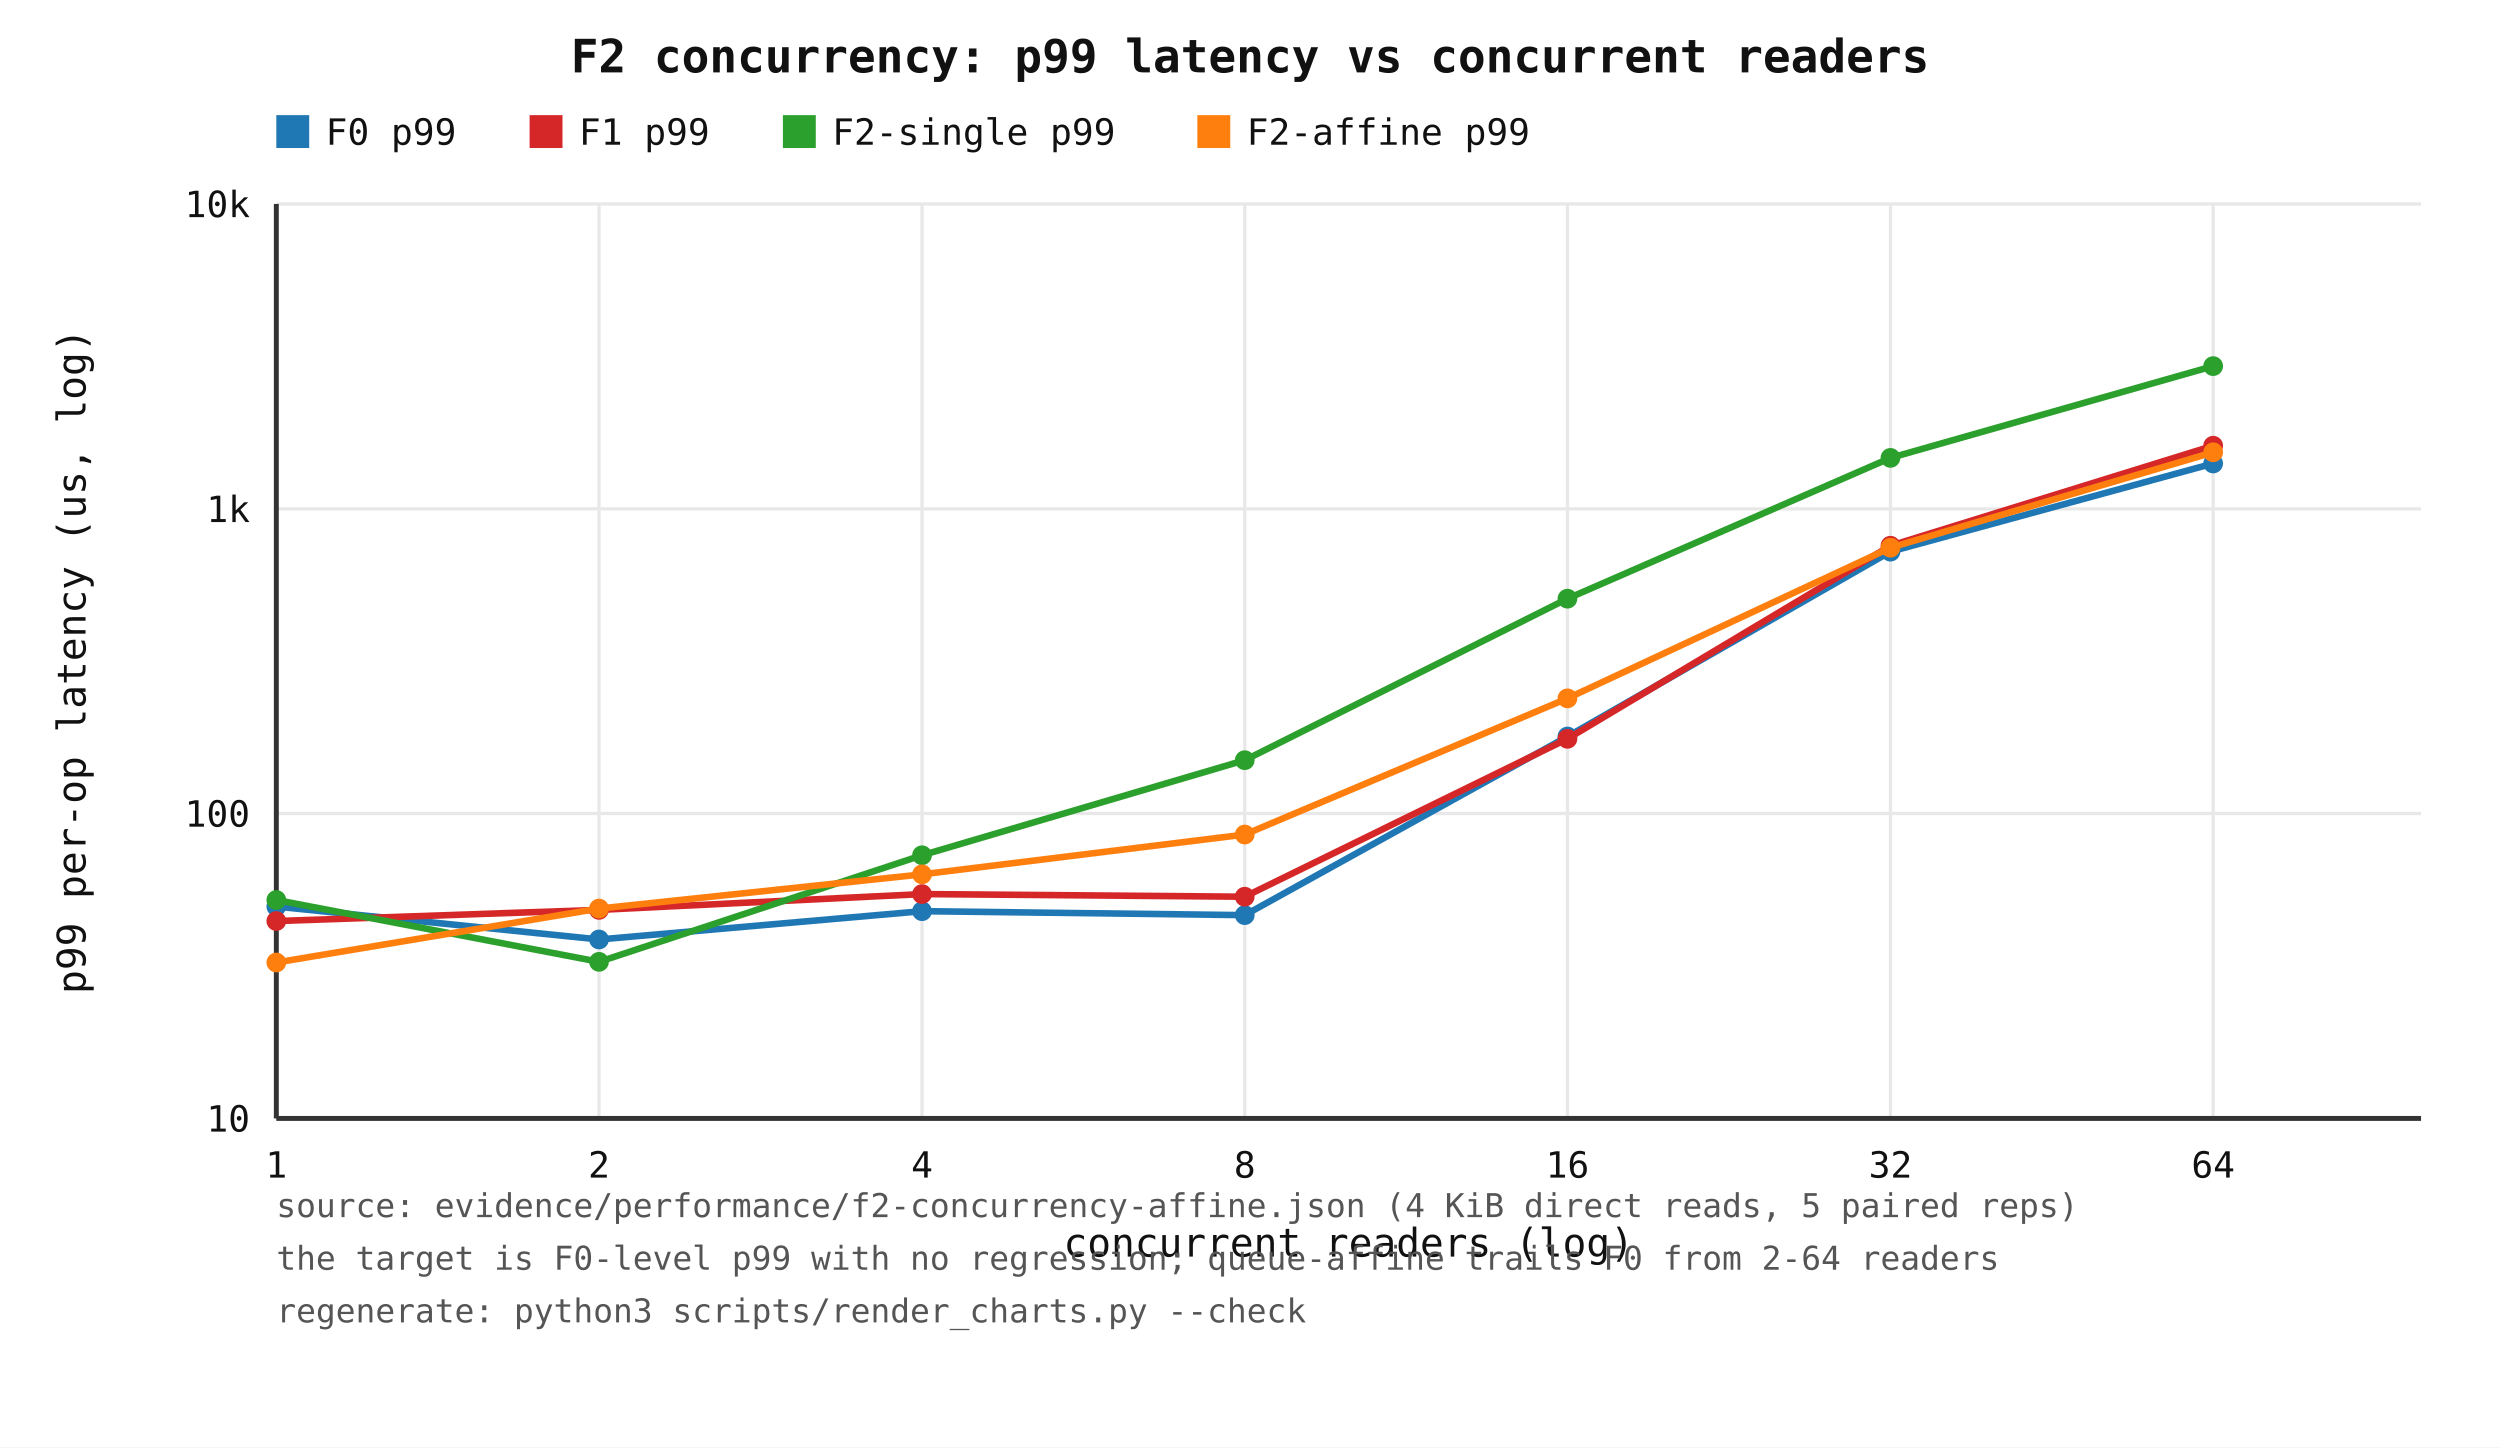
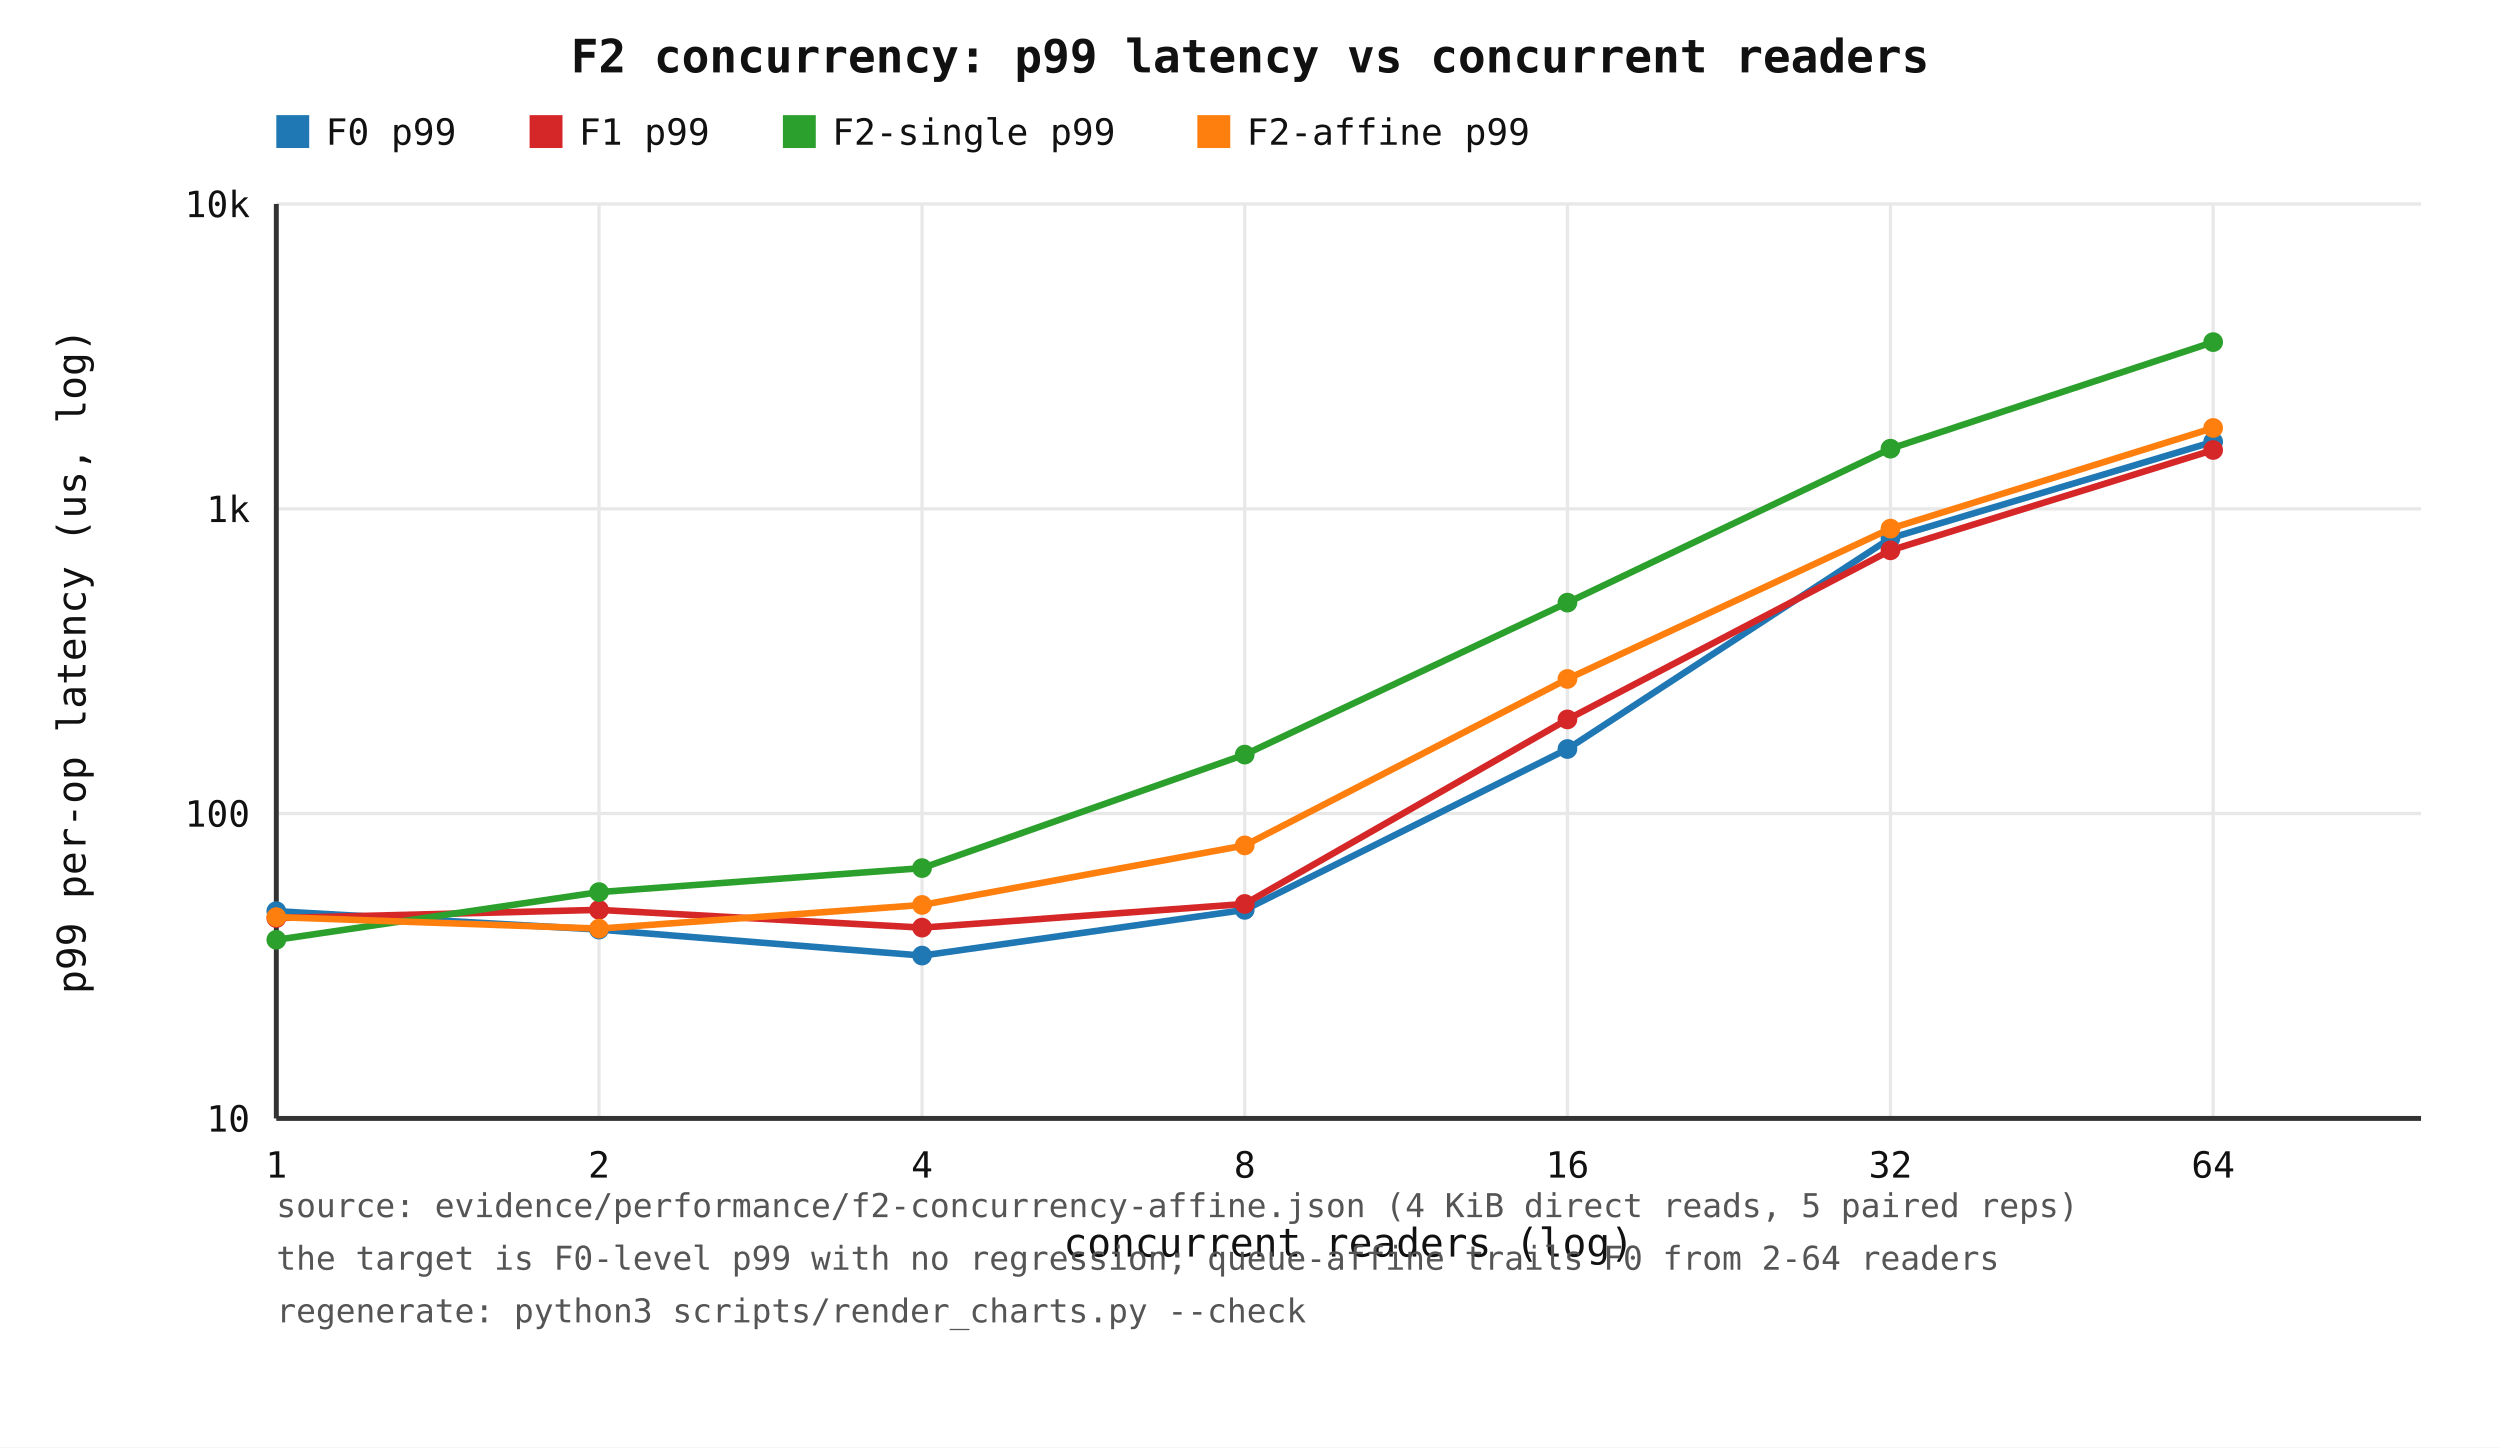
<svg xmlns="http://www.w3.org/2000/svg" width="760" height="440" viewBox="0 0 760 440" font-family="monospace">
  <rect x="0" y="0" width="760" height="440" fill="#ffffff" />
  <text x="380.0" y="22.0" fill="#111111" font-size="14" text-anchor="middle" font-weight="bold">F2 concurrency: p99 latency vs concurrent readers</text>
  <line x1="84.0" y1="340.0" x2="736.0" y2="340.0" stroke="#e8e8e8" stroke-width="1" />
  <text x="76.0" y="344.0" fill="#111111" font-size="11" text-anchor="end">10</text>
  <line x1="84.0" y1="247.3" x2="736.0" y2="247.3" stroke="#e8e8e8" stroke-width="1" />
  <text x="76.0" y="251.3" fill="#111111" font-size="11" text-anchor="end">100</text>
  <line x1="84.0" y1="154.7" x2="736.0" y2="154.7" stroke="#e8e8e8" stroke-width="1" />
  <text x="76.0" y="158.7" fill="#111111" font-size="11" text-anchor="end">1k</text>
  <line x1="84.0" y1="62.0" x2="736.0" y2="62.0" stroke="#e8e8e8" stroke-width="1" />
  <text x="76.0" y="66.0" fill="#111111" font-size="11" text-anchor="end">10k</text>
  <line x1="84.0" y1="62.0" x2="84.0" y2="340.0" stroke="#e8e8e8" stroke-width="1" />
  <text x="84.0" y="358.0" fill="#111111" font-size="11" text-anchor="middle">1</text>
  <line x1="182.1" y1="62.0" x2="182.1" y2="340.0" stroke="#e8e8e8" stroke-width="1" />
  <text x="182.1" y="358.0" fill="#111111" font-size="11" text-anchor="middle">2</text>
  <line x1="280.3" y1="62.0" x2="280.3" y2="340.0" stroke="#e8e8e8" stroke-width="1" />
  <text x="280.3" y="358.0" fill="#111111" font-size="11" text-anchor="middle">4</text>
  <line x1="378.4" y1="62.0" x2="378.4" y2="340.0" stroke="#e8e8e8" stroke-width="1" />
  <text x="378.4" y="358.0" fill="#111111" font-size="11" text-anchor="middle">8</text>
  <line x1="476.5" y1="62.0" x2="476.5" y2="340.0" stroke="#e8e8e8" stroke-width="1" />
  <text x="476.5" y="358.0" fill="#111111" font-size="11" text-anchor="middle">16</text>
  <line x1="574.7" y1="62.0" x2="574.7" y2="340.0" stroke="#e8e8e8" stroke-width="1" />
  <text x="574.7" y="358.0" fill="#111111" font-size="11" text-anchor="middle">32</text>
  <line x1="672.8" y1="62.0" x2="672.8" y2="340.0" stroke="#e8e8e8" stroke-width="1" />
  <text x="672.8" y="358.0" fill="#111111" font-size="11" text-anchor="middle">64</text>
  <line x1="84.0" y1="62.0" x2="84.0" y2="340.0" stroke="#333333" stroke-width="1.5" />
  <line x1="84.0" y1="340.0" x2="736.0" y2="340.0" stroke="#333333" stroke-width="1.5" />
  <text x="410.0" y="382.0" fill="#111111" font-size="12" text-anchor="middle">concurrent readers (log)</text>
  <text x="26.0" y="201.0" fill="#111111" font-size="12" text-anchor="middle" transform="rotate(-90 26.0 201.0)">p99 per-op latency (us, log)</text>
-   <polyline points="84.0,275.6 182.1,285.6 280.3,277.0 378.4,278.2 476.5,223.9 574.7,167.7 672.8,140.9" fill="none" stroke="#1f77b4" stroke-width="2" />
-   <circle cx="84.0" cy="275.6" r="3" fill="#1f77b4" />
-   <circle cx="182.1" cy="285.6" r="3" fill="#1f77b4" />
-   <circle cx="280.3" cy="277.0" r="3" fill="#1f77b4" />
-   <circle cx="378.4" cy="278.2" r="3" fill="#1f77b4" />
-   <circle cx="476.5" cy="223.9" r="3" fill="#1f77b4" />
-   <circle cx="574.7" cy="167.7" r="3" fill="#1f77b4" />
-   <circle cx="672.8" cy="140.9" r="3" fill="#1f77b4" />
-   <polyline points="84.0,280.0 182.1,276.6 280.3,271.8 378.4,272.6 476.5,224.6 574.7,165.9 672.8,135.5" fill="none" stroke="#d62728" stroke-width="2" />
-   <circle cx="84.0" cy="280.0" r="3" fill="#d62728" />
+   <polyline points="84.0,277.0 182.1,282.6 280.3,290.5 378.4,276.6 476.5,227.7 574.7,163.6 672.8,134.3" fill="none" stroke="#1f77b4" stroke-width="2" />
+   <circle cx="84.0" cy="277.0" r="3" fill="#1f77b4" />
+   <circle cx="182.1" cy="282.6" r="3" fill="#1f77b4" />
+   <circle cx="280.3" cy="290.5" r="3" fill="#1f77b4" />
+   <circle cx="378.4" cy="276.6" r="3" fill="#1f77b4" />
+   <circle cx="476.5" cy="227.7" r="3" fill="#1f77b4" />
+   <circle cx="574.7" cy="163.6" r="3" fill="#1f77b4" />
+   <circle cx="672.8" cy="134.3" r="3" fill="#1f77b4" />
+   <polyline points="84.0,279.1 182.1,276.6 280.3,282.0 378.4,274.8 476.5,218.7 574.7,167.3 672.8,136.8" fill="none" stroke="#d62728" stroke-width="2" />
+   <circle cx="84.0" cy="279.1" r="3" fill="#d62728" />
  <circle cx="182.1" cy="276.6" r="3" fill="#d62728" />
-   <circle cx="280.3" cy="271.8" r="3" fill="#d62728" />
-   <circle cx="378.4" cy="272.6" r="3" fill="#d62728" />
-   <circle cx="476.5" cy="224.6" r="3" fill="#d62728" />
-   <circle cx="574.7" cy="165.9" r="3" fill="#d62728" />
-   <circle cx="672.8" cy="135.5" r="3" fill="#d62728" />
-   <polyline points="84.0,273.6 182.1,292.4 280.3,260.0 378.4,231.1 476.5,182.0 574.7,139.2 672.8,111.3" fill="none" stroke="#2ca02c" stroke-width="2" />
-   <circle cx="84.0" cy="273.6" r="3" fill="#2ca02c" />
-   <circle cx="182.1" cy="292.4" r="3" fill="#2ca02c" />
-   <circle cx="280.3" cy="260.0" r="3" fill="#2ca02c" />
-   <circle cx="378.4" cy="231.1" r="3" fill="#2ca02c" />
-   <circle cx="476.5" cy="182.0" r="3" fill="#2ca02c" />
-   <circle cx="574.7" cy="139.2" r="3" fill="#2ca02c" />
-   <circle cx="672.8" cy="111.3" r="3" fill="#2ca02c" />
-   <polyline points="84.0,292.6 182.1,276.2 280.3,265.8 378.4,253.7 476.5,212.3 574.7,166.5 672.8,137.5" fill="none" stroke="#ff7f0e" stroke-width="2" />
-   <circle cx="84.0" cy="292.6" r="3" fill="#ff7f0e" />
-   <circle cx="182.1" cy="276.2" r="3" fill="#ff7f0e" />
-   <circle cx="280.3" cy="265.8" r="3" fill="#ff7f0e" />
-   <circle cx="378.4" cy="253.7" r="3" fill="#ff7f0e" />
-   <circle cx="476.5" cy="212.3" r="3" fill="#ff7f0e" />
-   <circle cx="574.7" cy="166.5" r="3" fill="#ff7f0e" />
-   <circle cx="672.8" cy="137.5" r="3" fill="#ff7f0e" />
+   <circle cx="280.3" cy="282.0" r="3" fill="#d62728" />
+   <circle cx="378.4" cy="274.8" r="3" fill="#d62728" />
+   <circle cx="476.5" cy="218.7" r="3" fill="#d62728" />
+   <circle cx="574.7" cy="167.3" r="3" fill="#d62728" />
+   <circle cx="672.8" cy="136.8" r="3" fill="#d62728" />
+   <polyline points="84.0,285.7 182.1,271.2 280.3,263.9 378.4,229.4 476.5,183.2 574.7,136.4 672.8,104.0" fill="none" stroke="#2ca02c" stroke-width="2" />
+   <circle cx="84.0" cy="285.7" r="3" fill="#2ca02c" />
+   <circle cx="182.1" cy="271.2" r="3" fill="#2ca02c" />
+   <circle cx="280.3" cy="263.9" r="3" fill="#2ca02c" />
+   <circle cx="378.4" cy="229.4" r="3" fill="#2ca02c" />
+   <circle cx="476.5" cy="183.2" r="3" fill="#2ca02c" />
+   <circle cx="574.7" cy="136.4" r="3" fill="#2ca02c" />
+   <circle cx="672.8" cy="104.0" r="3" fill="#2ca02c" />
+   <polyline points="84.0,278.8 182.1,282.3 280.3,275.1 378.4,257.0 476.5,206.4 574.7,160.7 672.8,130.1" fill="none" stroke="#ff7f0e" stroke-width="2" />
+   <circle cx="84.0" cy="278.8" r="3" fill="#ff7f0e" />
+   <circle cx="182.1" cy="282.3" r="3" fill="#ff7f0e" />
+   <circle cx="280.3" cy="275.1" r="3" fill="#ff7f0e" />
+   <circle cx="378.4" cy="257.0" r="3" fill="#ff7f0e" />
+   <circle cx="476.5" cy="206.4" r="3" fill="#ff7f0e" />
+   <circle cx="574.7" cy="160.7" r="3" fill="#ff7f0e" />
+   <circle cx="672.8" cy="130.1" r="3" fill="#ff7f0e" />
  <rect x="84.0" y="35.0" width="10" height="10" fill="#1f77b4" />
  <text x="99.0" y="44.0" fill="#111111" font-size="11" text-anchor="start">F0 p99</text>
  <rect x="161.0" y="35.0" width="10" height="10" fill="#d62728" />
  <text x="176.0" y="44.0" fill="#111111" font-size="11" text-anchor="start">F1 p99</text>
  <rect x="238.0" y="35.0" width="10" height="10" fill="#2ca02c" />
  <text x="253.0" y="44.0" fill="#111111" font-size="11" text-anchor="start">F2-single p99</text>
  <rect x="364.0" y="35.0" width="10" height="10" fill="#ff7f0e" />
  <text x="379.0" y="44.0" fill="#111111" font-size="11" text-anchor="start">F2-affine p99</text>
  <text x="84.0" y="370.0" fill="#555555" font-size="10" text-anchor="start">source: evidence/performance/f2-concurrency-affine.json (4 KiB direct reads, 5 paired reps)</text>
  <text x="84.0" y="386.0" fill="#555555" font-size="10" text-anchor="start">the target is F0-level p99 with no regression; queue-affine trails F0 from 2-64 readers</text>
  <text x="84.0" y="402.0" fill="#555555" font-size="10" text-anchor="start">regenerate: python3 scripts/render_charts.py --check</text>
</svg>
